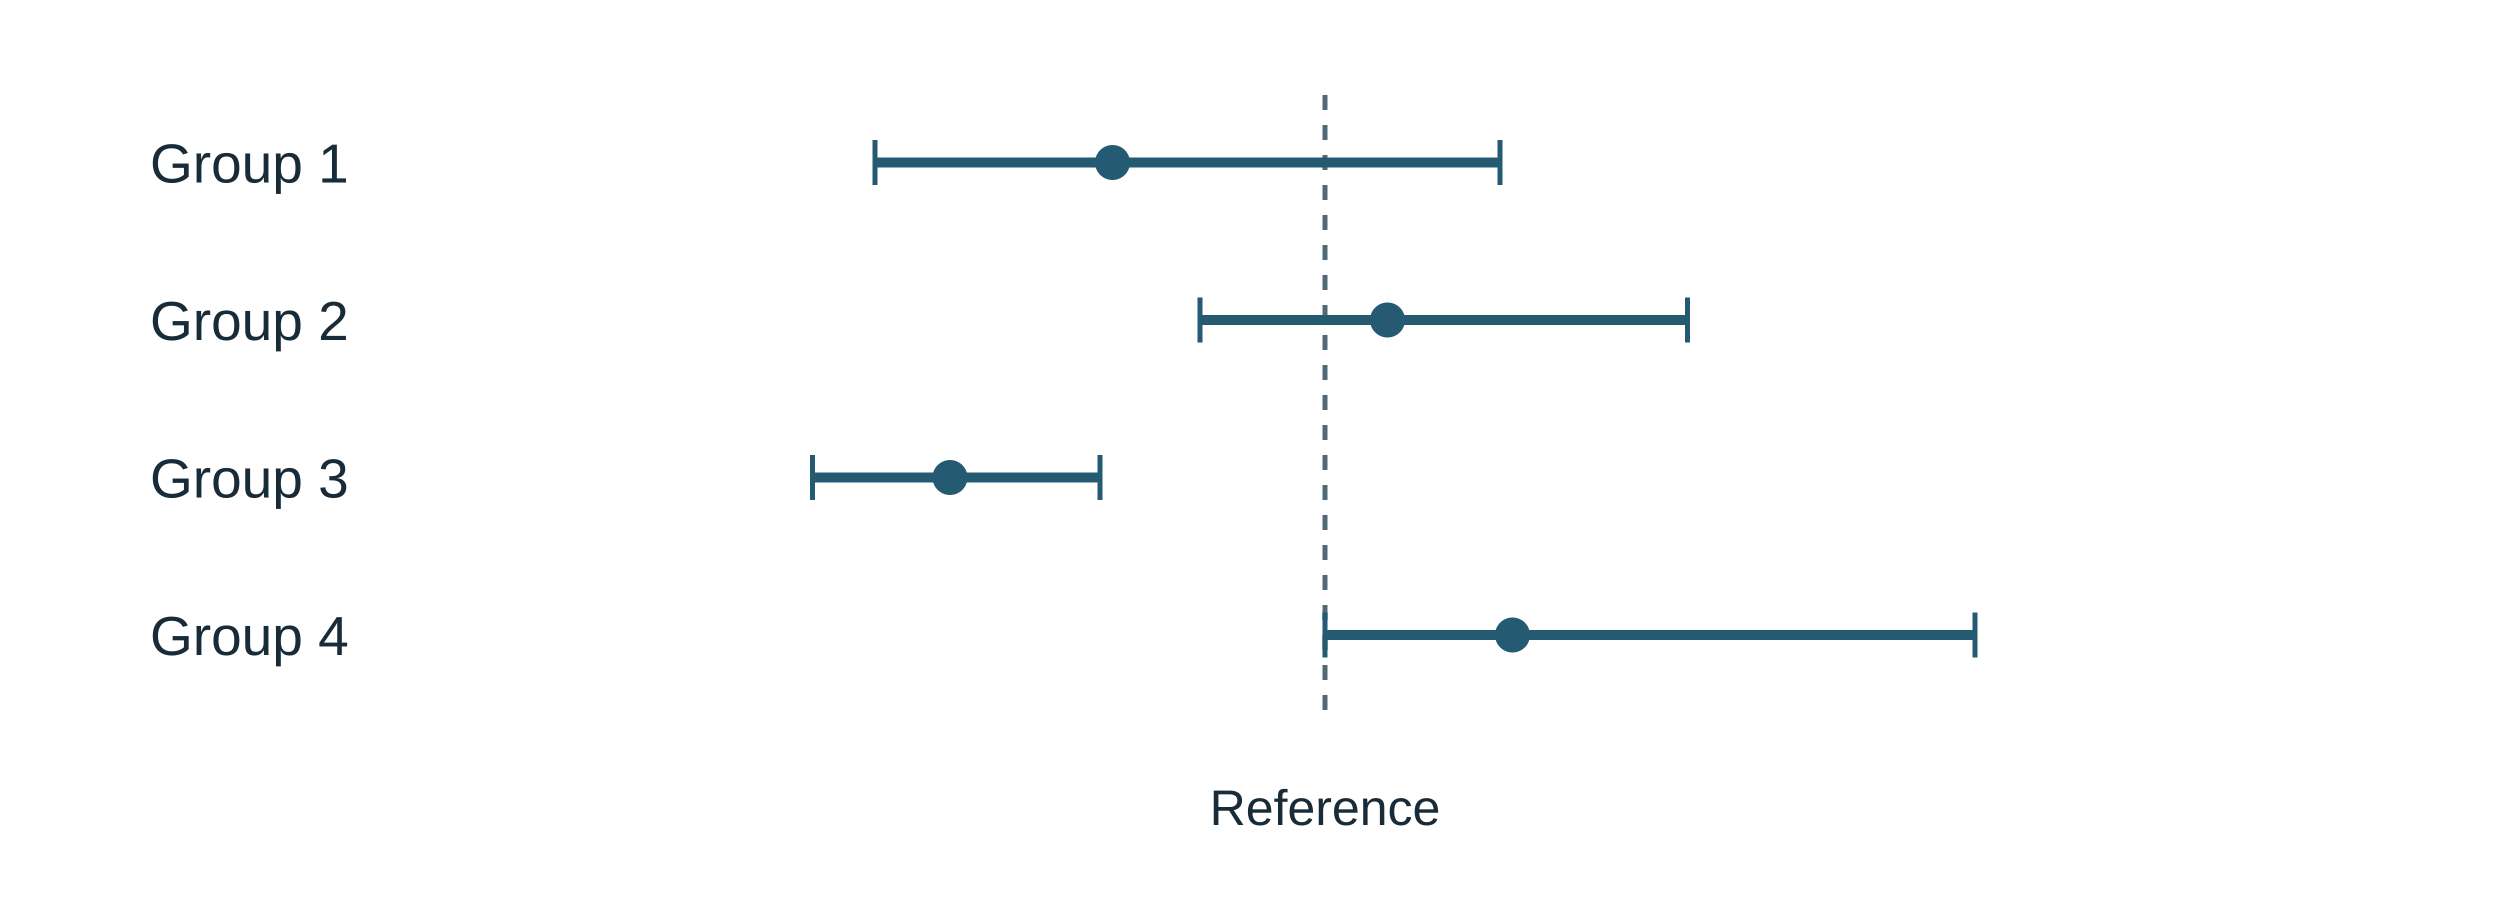
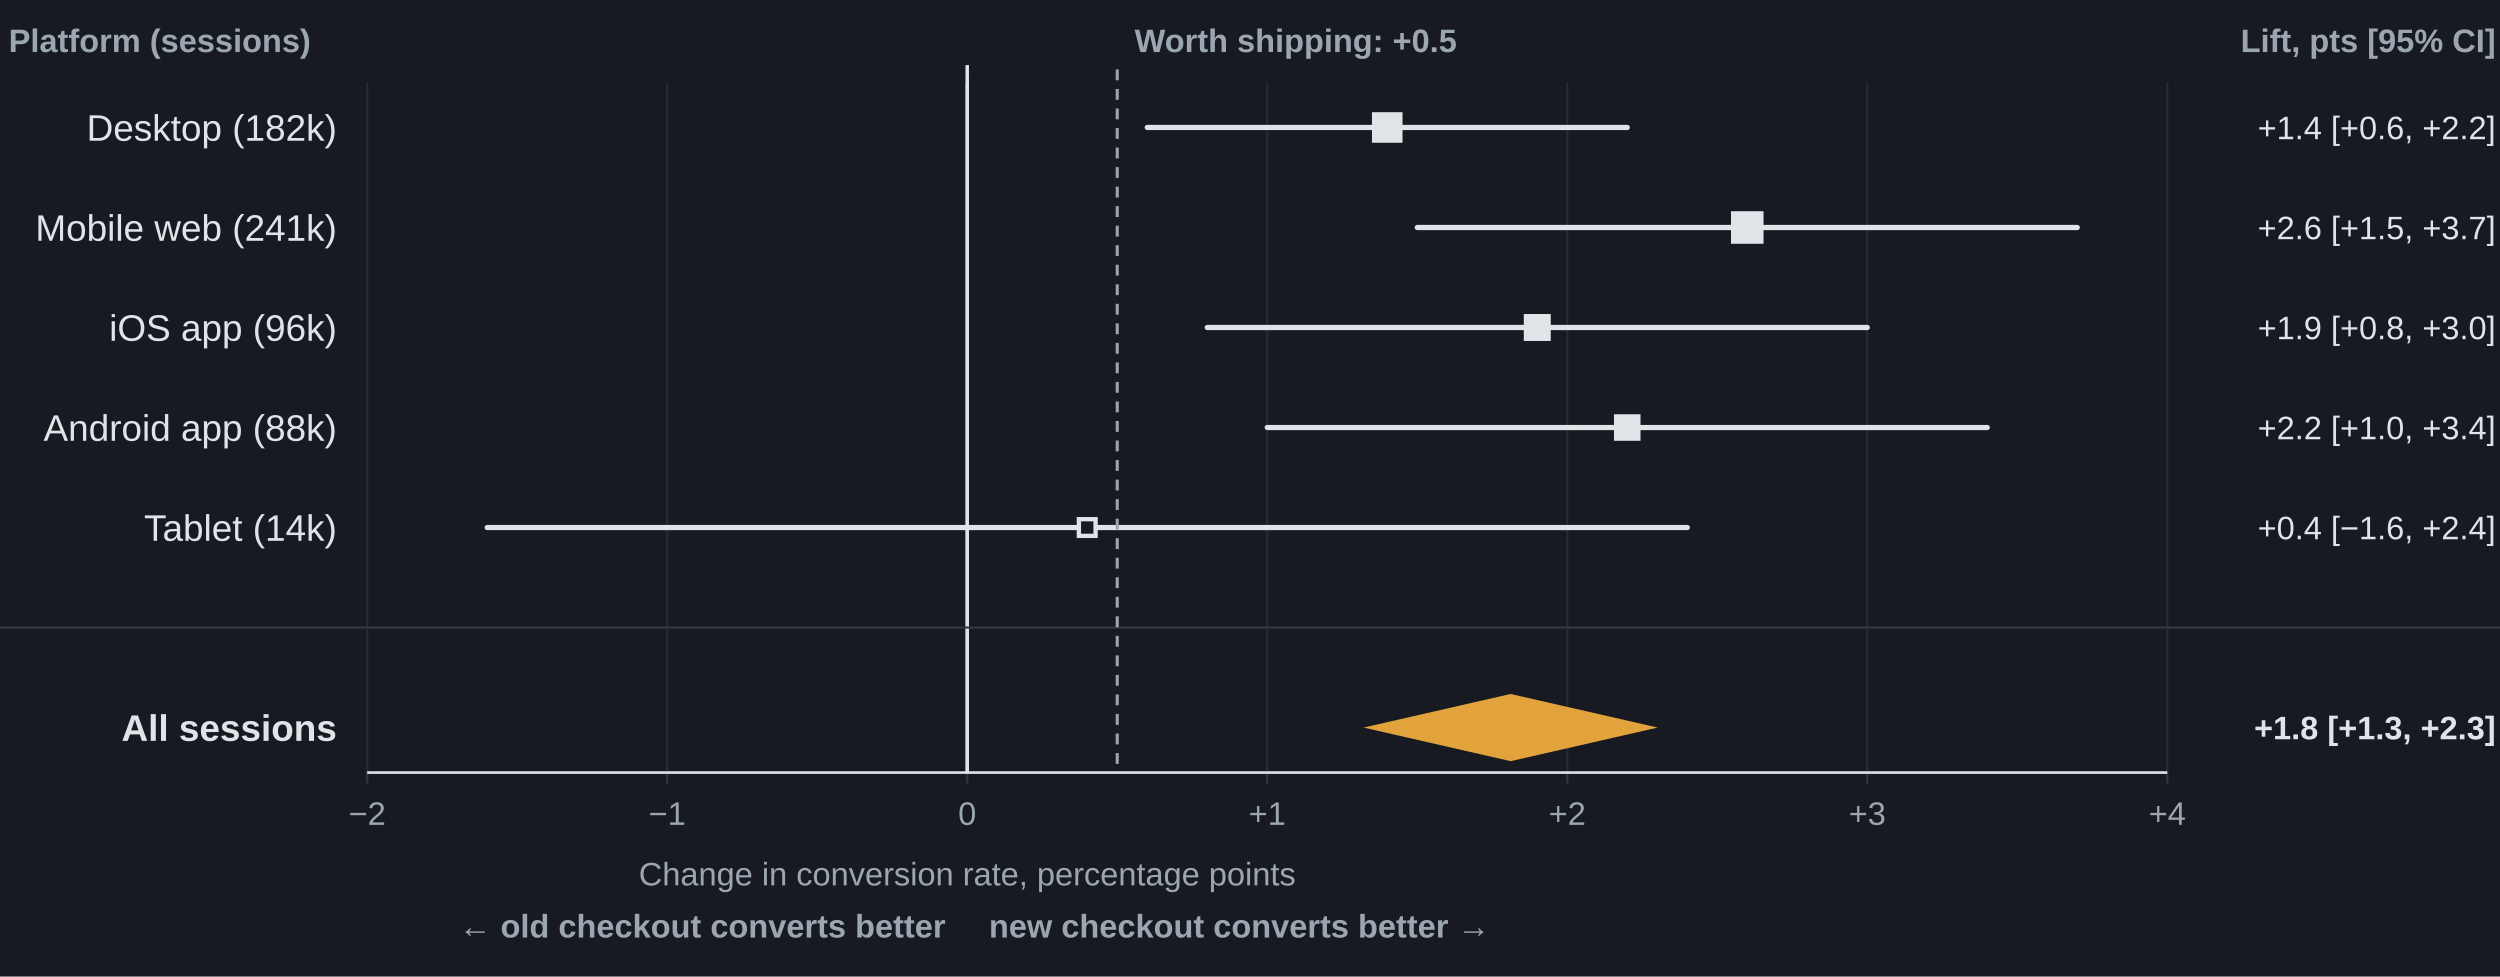
- <svg xmlns="http://www.w3.org/2000/svg" viewBox="0 0 1000 360" role="img" aria-label="Show the interval beside the estimate">
-   <line x1="530" y1="38" x2="530" y2="290" stroke="#526975" stroke-width="2" stroke-dasharray="6 6" />
-   <text x="60" y="73" font-family="Arial, sans-serif" font-size="22" text-anchor="start" fill="#172B38">Group 1</text>
-   <line x1="350" y1="65" x2="600" y2="65" stroke="#245B72" stroke-width="4" />
-   <line x1="350" y1="56" x2="350" y2="74" stroke="#245B72" stroke-width="2" />
-   <line x1="600" y1="56" x2="600" y2="74" stroke="#245B72" stroke-width="2" />
-   <circle cx="445" cy="65" r="7" fill="#245B72" />
-   <text x="60" y="136" font-family="Arial, sans-serif" font-size="22" text-anchor="start" fill="#172B38">Group 2</text>
-   <line x1="480" y1="128" x2="675" y2="128" stroke="#245B72" stroke-width="4" />
-   <line x1="480" y1="119" x2="480" y2="137" stroke="#245B72" stroke-width="2" />
-   <line x1="675" y1="119" x2="675" y2="137" stroke="#245B72" stroke-width="2" />
-   <circle cx="555" cy="128" r="7" fill="#245B72" />
-   <text x="60" y="199" font-family="Arial, sans-serif" font-size="22" text-anchor="start" fill="#172B38">Group 3</text>
-   <line x1="325" y1="191" x2="440" y2="191" stroke="#245B72" stroke-width="4" />
-   <line x1="325" y1="182" x2="325" y2="200" stroke="#245B72" stroke-width="2" />
-   <line x1="440" y1="182" x2="440" y2="200" stroke="#245B72" stroke-width="2" />
-   <circle cx="380" cy="191" r="7" fill="#245B72" />
-   <text x="60" y="262" font-family="Arial, sans-serif" font-size="22" text-anchor="start" fill="#172B38">Group 4</text>
-   <line x1="530" y1="254" x2="790" y2="254" stroke="#245B72" stroke-width="4" />
-   <line x1="530" y1="245" x2="530" y2="263" stroke="#245B72" stroke-width="2" />
-   <line x1="790" y1="245" x2="790" y2="263" stroke="#245B72" stroke-width="2" />
-   <circle cx="605" cy="254" r="7" fill="#245B72" />
-   <text x="530" y="330" font-family="Arial, sans-serif" font-size="20" text-anchor="middle" fill="#172B38">Reference</text>
+ <svg xmlns="http://www.w3.org/2000/svg" viewBox="0 0 1152 450" width="1152" height="450" role="img" aria-labelledby="interval-forest-fig-title interval-forest-fig-desc" id="interval-forest-fig" class="ss-fig" font-family="&quot;Segoe UI&quot;,&quot;Helvetica Neue&quot;,&quot;Liberation Sans&quot;,Arial,sans-serif,&quot;Hiragino Sans&quot;,&quot;Noto Sans JP&quot;,&quot;Yu Gothic&quot;,&quot;Meiryo&quot;,&quot;IPAPGothic&quot;,sans-serif" style="overflow:visible;">
+   <rect x="0" y="0" width="1152" height="450" fill="#171b21" />
+   <g class="ss-axis">
+     <line x1="169.21" x2="169.21" y1="38" y2="356" stroke="#252b32" stroke-width="1" class="ss-grid" />
+     <line x1="169.21" x2="169.21" y1="356" y2="361" stroke="#303840" />
+     <text x="169.21" y="380.1" font-size="15" text-anchor="middle" fill="#9ba6b1" class="ss-axis-label" font-variant-numeric="tabular-nums">−2</text>
+     <line x1="307.45" x2="307.45" y1="38" y2="356" stroke="#252b32" stroke-width="1" class="ss-grid" />
+     <line x1="307.45" x2="307.45" y1="356" y2="361" stroke="#303840" />
+     <text x="307.45" y="380.1" font-size="15" text-anchor="middle" fill="#9ba6b1" class="ss-axis-label" font-variant-numeric="tabular-nums">−1</text>
+     <line x1="445.7" x2="445.7" y1="38" y2="356" stroke="#dfe4e8" stroke-width="1.4" class="ss-zero" />
+     <line x1="445.7" x2="445.7" y1="356" y2="361" stroke="#303840" />
+     <text x="445.7" y="380.1" font-size="15" text-anchor="middle" fill="#9ba6b1" class="ss-axis-label" font-variant-numeric="tabular-nums">0</text>
+     <line x1="583.94" x2="583.94" y1="38" y2="356" stroke="#252b32" stroke-width="1" class="ss-grid" />
+     <line x1="583.94" x2="583.94" y1="356" y2="361" stroke="#303840" />
+     <text x="583.94" y="380.1" font-size="15" text-anchor="middle" fill="#9ba6b1" class="ss-axis-label" font-variant-numeric="tabular-nums">+1</text>
+     <line x1="722.19" x2="722.19" y1="38" y2="356" stroke="#252b32" stroke-width="1" class="ss-grid" />
+     <line x1="722.19" x2="722.19" y1="356" y2="361" stroke="#303840" />
+     <text x="722.19" y="380.1" font-size="15" text-anchor="middle" fill="#9ba6b1" class="ss-axis-label" font-variant-numeric="tabular-nums">+2</text>
+     <line x1="860.44" x2="860.44" y1="38" y2="356" stroke="#252b32" stroke-width="1" class="ss-grid" />
+     <line x1="860.44" x2="860.44" y1="356" y2="361" stroke="#303840" />
+     <text x="860.44" y="380.1" font-size="15" text-anchor="middle" fill="#9ba6b1" class="ss-axis-label" font-variant-numeric="tabular-nums">+3</text>
+     <line x1="998.68" x2="998.68" y1="38" y2="356" stroke="#252b32" stroke-width="1" class="ss-grid" />
+     <line x1="998.68" x2="998.68" y1="356" y2="361" stroke="#303840" />
+     <text x="998.68" y="380.1" font-size="15" text-anchor="middle" fill="#9ba6b1" class="ss-axis-label" font-variant-numeric="tabular-nums">+4</text>
+   </g>
+   <line x1="169.21" x2="998.68" y1="356" y2="356" stroke="#dfe4e8" stroke-width="1.2" />
+   <line x1="445.7" x2="445.7" y1="30" y2="356" stroke="#dfe4e8" stroke-width="1.6" />
+   <text x="1150" y="24" font-size="15" text-anchor="end" fill="#9ba6b1" font-weight="700">Lift, pts [95% CI]</text>
+   <text x="4" y="24" font-size="15" fill="#9ba6b1" font-weight="700">Platform (sessions)</text>
+   <g class="ss-interval">
+     <line x1="528.65" x2="749.84" y1="58.74" y2="58.74" stroke="#dfe4e8" stroke-width="2.4" stroke-linecap="round" />
+     <rect x="633.2" y="52.7" width="12.08" height="12.08" fill="#dfe4e8" stroke="#dfe4e8" stroke-width="2" />
+   </g>
+   <text x="155.21" y="64.86" font-size="17" text-anchor="end" fill="#dfe4e8">Desktop (182k)</text>
+   <text x="1150" y="64.14" font-size="15" text-anchor="end" fill="#dfe4e8" font-variant-numeric="tabular-nums" style="white-space:pre;">+1.4  [+0.6, +2.2]</text>
+   <g class="ss-interval">
+     <line x1="653.07" x2="957.21" y1="104.83" y2="104.83" stroke="#dfe4e8" stroke-width="2.4" stroke-linecap="round" />
+     <rect x="798.64" y="98.33" width="13" height="13" fill="#dfe4e8" stroke="#dfe4e8" stroke-width="2" />
+   </g>
+   <text x="155.21" y="110.95" font-size="17" text-anchor="end" fill="#dfe4e8">Mobile web (241k)</text>
+   <text x="1150" y="110.23" font-size="15" text-anchor="end" fill="#dfe4e8" font-variant-numeric="tabular-nums" style="white-space:pre;">+2.6  [+1.5, +3.7]</text>
+   <g class="ss-interval">
+     <line x1="556.29" x2="860.44" y1="150.91" y2="150.91" stroke="#dfe4e8" stroke-width="2.4" stroke-linecap="round" />
+     <rect x="703.16" y="145.7" width="10.42" height="10.42" fill="#dfe4e8" stroke="#dfe4e8" stroke-width="2" />
+   </g>
+   <text x="155.21" y="157.03" font-size="17" text-anchor="end" fill="#dfe4e8">iOS app (96k)</text>
+   <text x="1150" y="156.31" font-size="15" text-anchor="end" fill="#dfe4e8" font-variant-numeric="tabular-nums" style="white-space:pre;">+1.9  [+0.8, +3.0]</text>
+   <g class="ss-interval">
+     <line x1="583.94" x2="915.73" y1="197" y2="197" stroke="#dfe4e8" stroke-width="2.4" stroke-linecap="round" />
+     <rect x="744.72" y="191.89" width="10.23" height="10.23" fill="#dfe4e8" stroke="#dfe4e8" stroke-width="2" />
+   </g>
+   <text x="155.21" y="203.12" font-size="17" text-anchor="end" fill="#dfe4e8">Android app (88k)</text>
+   <text x="1150" y="202.4" font-size="15" text-anchor="end" fill="#dfe4e8" font-variant-numeric="tabular-nums" style="white-space:pre;">+2.2  [+1.0, +3.4]</text>
+   <g class="ss-interval">
+     <line x1="224.5" x2="777.49" y1="243.09" y2="243.09" stroke="#dfe4e8" stroke-width="2.4" stroke-linecap="round" />
+     <rect x="497.15" y="239.24" width="7.69" height="7.69" fill="#171b21" stroke="#dfe4e8" stroke-width="2" />
+   </g>
+   <text x="155.21" y="249.21" font-size="17" text-anchor="end" fill="#dfe4e8">Tablet (14k)</text>
+   <text x="1150" y="248.49" font-size="15" text-anchor="end" fill="#dfe4e8" font-variant-numeric="tabular-nums" style="white-space:pre;">+0.4  [−1.6, +2.4]</text>
+   <line x1="0" x2="1152" y1="289.17" y2="289.17" stroke="#303840" />
+   <path d="M628.31 335.26L696.09 319.78L763.87 335.26L696.09 350.75Z" fill="#e2a33c" />
+   <text x="155.21" y="341.38" font-size="17" text-anchor="end" fill="#dfe4e8" font-weight="700">All sessions</text>
+   <text x="1150" y="340.66" font-size="15" text-anchor="end" fill="#dfe4e8" font-weight="700" font-variant-numeric="tabular-nums" style="white-space:pre;">+1.8  [+1.3, +2.3]</text>
+   <text x="435.7" y="432" font-size="15" text-anchor="end" fill="#9ba6b1" font-weight="600">← old checkout converts better</text>
+   <text x="455.7" y="432" font-size="15" fill="#9ba6b1" font-weight="600">new checkout converts better →</text>
+   <text x="445.7" y="408" font-size="15" text-anchor="middle" fill="#9ba6b1">Change in conversion rate, percentage points</text>
+   <g class="ss-ref">
+     <line x1="514.82" x2="514.82" y1="32" y2="356" stroke="#9ba6b1" stroke-width="1.4" stroke-dasharray="5 4" />
+     <text x="522.82" y="24" font-size="15" fill="#9ba6b1" font-weight="600">Worth shipping: +0.5</text>
+   </g>
</svg>
